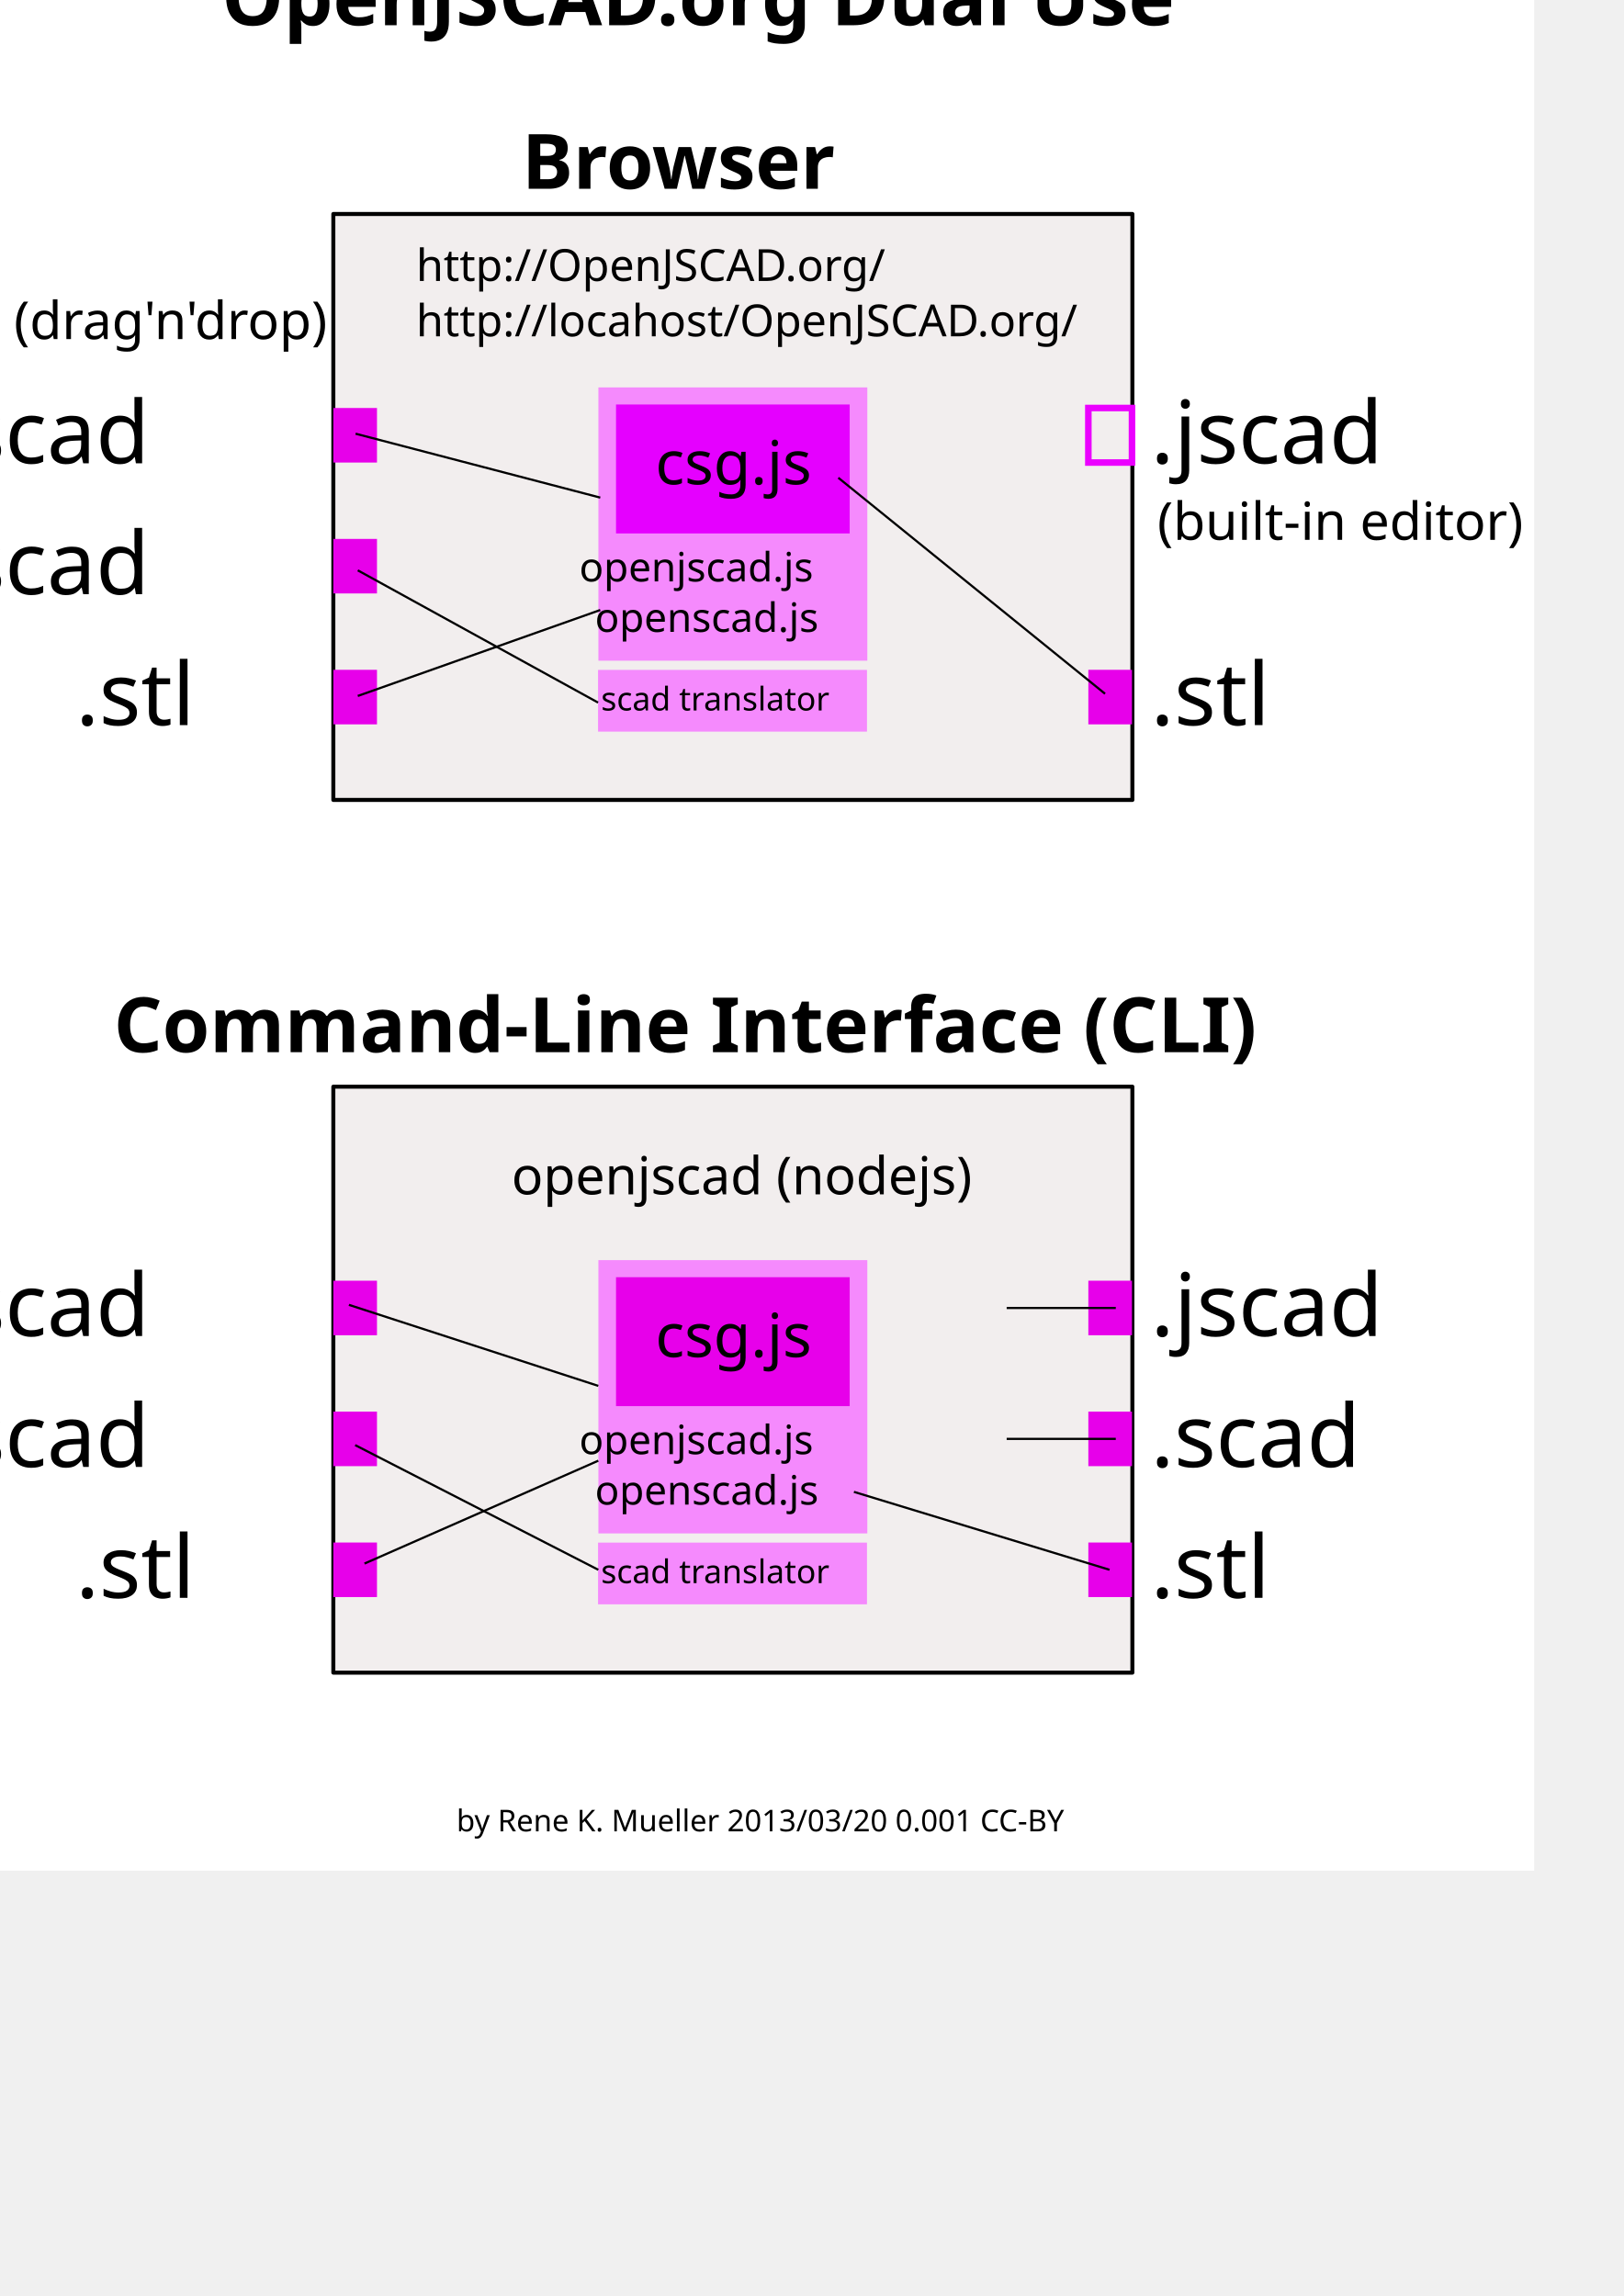
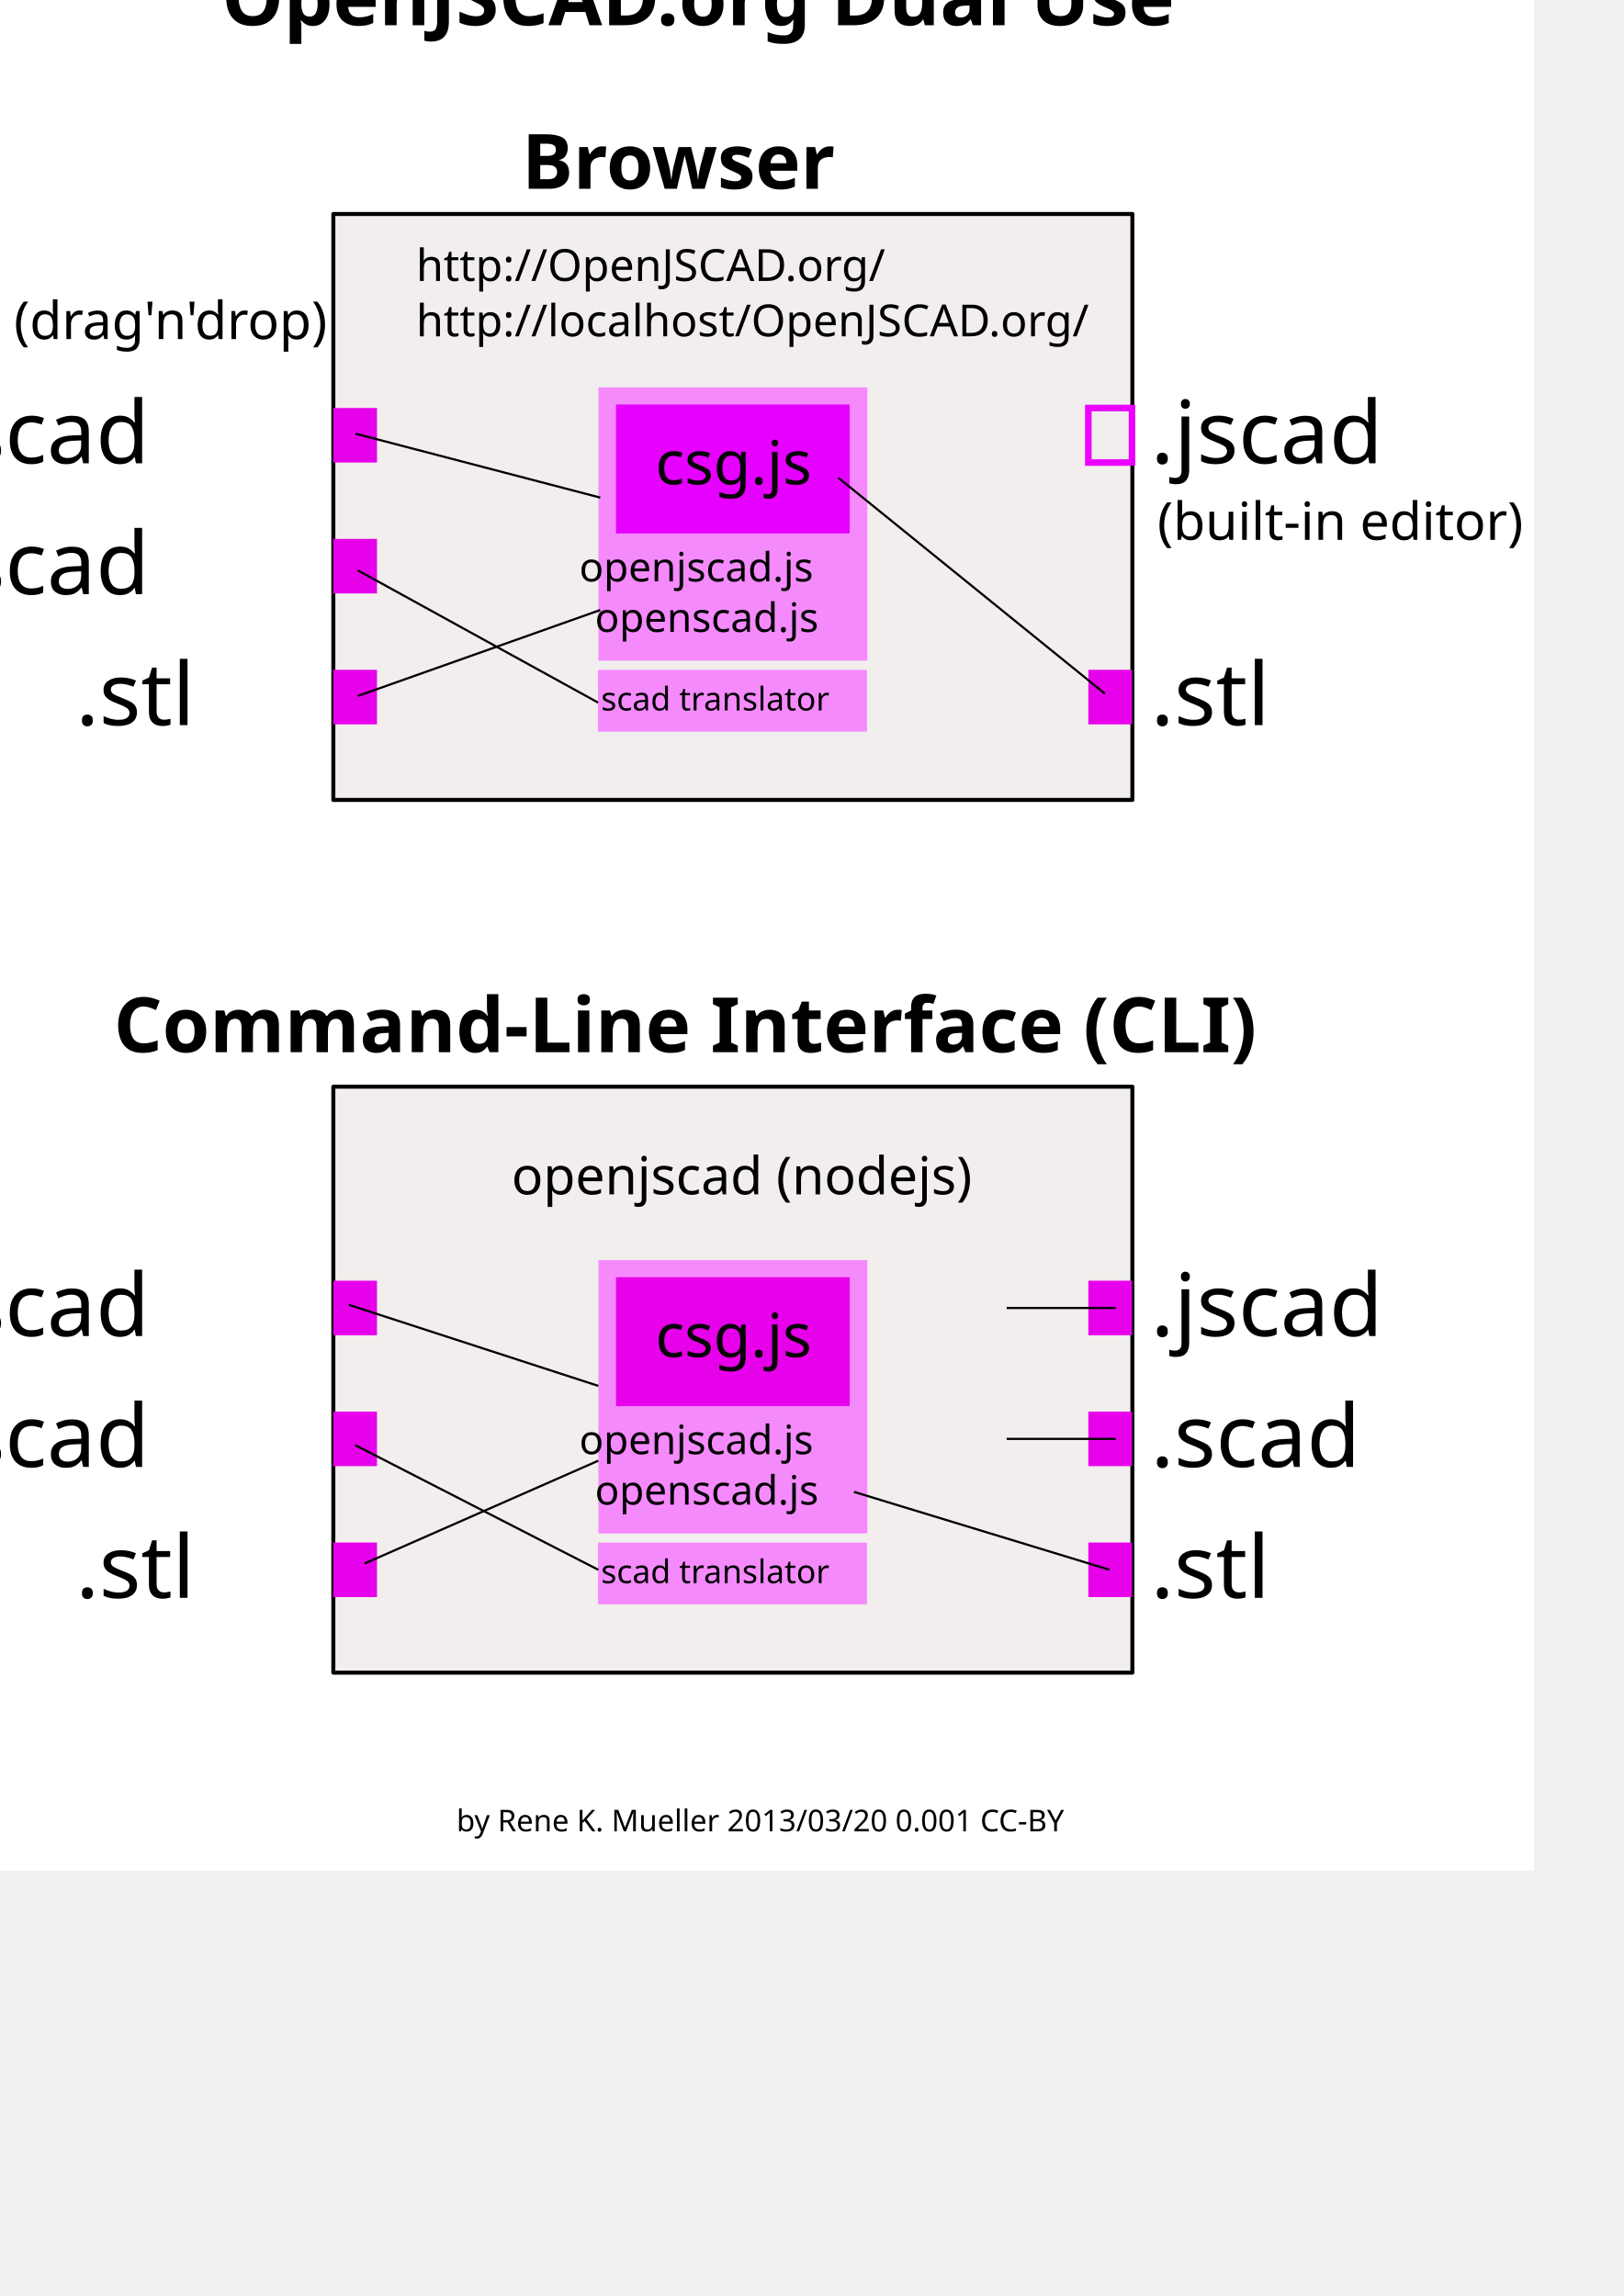
<svg xmlns="http://www.w3.org/2000/svg" width="744.094" height="1052.362" id="svg2" version="1.1">
  <defs id="defs4" />
  <g id="layer1">
    <rect style="fill:#ffffff;fill-opacity:1;stroke:none" id="rect4300" width="711.147" height="884.319" x="-8.081" y="-26.887" />
    <text xml:space="preserve" style="font-size:40px;font-style:normal;font-weight:normal;line-height:125%;letter-spacing:0px;word-spacing:0px;fill:#000000;fill-opacity:1;stroke:none;font-family:Sans" x="286.883" y="306.87" id="text4128">
      <tspan id="tspan4130" x="286.883" y="306.87" />
    </text>
    <text id="text4254" y="11.553" x="343.102" style="font-size:35.681px;font-style:normal;font-variant:normal;font-weight:bold;font-stretch:normal;text-align:center;line-height:125%;letter-spacing:0px;word-spacing:0px;writing-mode:lr-tb;text-anchor:middle;fill:#000000;fill-opacity:1;stroke:none;font-family:Sans;-inkscape-font-specification:Sans Bold" xml:space="preserve">
      <tspan y="11.553" x="343.102" id="tspan4256">OpenJSCAD.org Dual Use</tspan>
    </text>
    <rect style="fill:#f2eeee;fill-opacity:1;stroke:#000000;stroke-width:1.836;stroke-linecap:round;stroke-linejoin:round;stroke-miterlimit:4;stroke-opacity:1;stroke-dasharray:none;stroke-dashoffset:0" id="rect3967" width="366.182" height="268.571" x="152.756" y="98.076" />
    <text xml:space="preserve" style="font-size:20.299px;font-style:normal;font-variant:normal;font-weight:normal;font-stretch:normal;text-align:start;line-height:125%;letter-spacing:0px;word-spacing:0px;writing-mode:lr-tb;text-anchor:start;fill:#000000;fill-opacity:1;stroke:none;font-family:Sans;-inkscape-font-specification:Sans" x="190.704" y="128.771" id="text3757">
      <tspan id="tspan3759" x="190.704" y="128.771">http://OpenJSCAD.org/</tspan>
-       <tspan x="190.704" y="154.145" id="tspan3763">http://locahost/OpenJSCAD.org/</tspan>
+       <tspan x="190.704" y="154.145" id="tspan3763">http://localhost/OpenJSCAD.org/</tspan>
    </text>
    <rect y="498.076" x="152.756" height="268.571" width="366.182" id="rect3778" style="fill:#f2eeee;fill-opacity:1;stroke:#000000;stroke-width:1.836;stroke-linecap:round;stroke-linejoin:round;stroke-miterlimit:4;stroke-opacity:1;stroke-dasharray:none;stroke-dashoffset:0" />
    <text xml:space="preserve" style="font-size:35px;font-style:normal;font-variant:normal;font-weight:bold;font-stretch:normal;text-align:center;line-height:125%;letter-spacing:0px;word-spacing:0px;writing-mode:lr-tb;text-anchor:middle;fill:#000000;fill-opacity:1;stroke:none;font-family:Sans;-inkscape-font-specification:Sans Bold" x="333.688" y="86.529" id="text3788">
      <tspan id="tspan3790" x="333.688" y="86.529">Browser</tspan>
    </text>
    <text xml:space="preserve" style="font-size:35px;font-style:normal;font-variant:normal;font-weight:bold;font-stretch:normal;text-align:center;line-height:125%;letter-spacing:0px;word-spacing:0px;writing-mode:lr-tb;text-anchor:middle;fill:#000000;fill-opacity:1;stroke:none;font-family:Sans;-inkscape-font-specification:Sans Bold" x="336.732" y="482.261" id="text3792">
      <tspan id="tspan3794" x="336.732" y="482.261">Command-Line Interface (CLI)</tspan>
    </text>
    <text xml:space="preserve" style="font-size:40px;font-style:normal;font-variant:normal;font-weight:normal;font-stretch:normal;text-align:end;line-height:125%;letter-spacing:0px;word-spacing:0px;writing-mode:lr-tb;text-anchor:end;fill:#000000;fill-opacity:1;stroke:none;font-family:Sans;-inkscape-font-specification:Sans" x="141.328" y="612.362" id="text3826">
      <tspan id="tspan3828" x="141.328" y="612.362">.jscad</tspan>
      <tspan x="141.328" y="662.362" id="tspan3832" />
    </text>
    <text id="text3844" y="672.362" x="141.328" style="font-size:40px;font-style:normal;font-variant:normal;font-weight:normal;font-stretch:normal;text-align:end;line-height:125%;letter-spacing:0px;word-spacing:0px;writing-mode:lr-tb;text-anchor:end;fill:#000000;fill-opacity:1;stroke:none;font-family:Sans;-inkscape-font-specification:Sans" xml:space="preserve">
      <tspan y="672.362" x="141.328" id="tspan3846">.scad</tspan>
      <tspan id="tspan3848" y="722.362" x="141.328" />
    </text>
    <text xml:space="preserve" style="font-size:40px;font-style:normal;font-variant:normal;font-weight:normal;font-stretch:normal;text-align:end;line-height:125%;letter-spacing:0px;word-spacing:0px;writing-mode:lr-tb;text-anchor:end;fill:#000000;fill-opacity:1;stroke:none;font-family:Sans;-inkscape-font-specification:Sans" x="141.328" y="732.362" id="text3850">
      <tspan x="141.328" y="732.362" id="tspan3854">.stl</tspan>
    </text>
    <text id="text3886" y="612.362" x="527.328" style="font-size:40px;font-style:normal;font-variant:normal;font-weight:normal;font-stretch:normal;text-align:start;line-height:125%;letter-spacing:0px;word-spacing:0px;writing-mode:lr-tb;text-anchor:start;fill:#000000;fill-opacity:1;stroke:none;font-family:Sans;-inkscape-font-specification:Sans" xml:space="preserve">
      <tspan y="612.362" x="527.328" id="tspan3888">.jscad</tspan>
      <tspan id="tspan3890" y="662.362" x="527.328" />
    </text>
    <text xml:space="preserve" style="font-size:40px;font-style:normal;font-variant:normal;font-weight:normal;font-stretch:normal;text-align:start;line-height:125%;letter-spacing:0px;word-spacing:0px;writing-mode:lr-tb;text-anchor:start;fill:#000000;fill-opacity:1;stroke:none;font-family:Sans;-inkscape-font-specification:Sans" x="527.328" y="672.362" id="text3892">
      <tspan id="tspan3894" x="527.328" y="672.362">.scad</tspan>
      <tspan x="527.328" y="722.362" id="tspan3896" />
    </text>
    <text id="text3898" y="732.362" x="527.328" style="font-size:40px;font-style:normal;font-variant:normal;font-weight:normal;font-stretch:normal;text-align:start;line-height:125%;letter-spacing:0px;word-spacing:0px;writing-mode:lr-tb;text-anchor:start;fill:#000000;fill-opacity:1;stroke:none;font-family:Sans;-inkscape-font-specification:Sans" xml:space="preserve">
      <tspan id="tspan3900" y="732.362" x="527.328">.stl</tspan>
    </text>
    <rect style="fill:#e700ea;fill-opacity:1;stroke:none" id="rect3858" width="20" height="25" x="152.756" y="587.005" />
    <rect y="647.005" x="152.756" height="25" width="20" id="rect3860" style="fill:#e700ea;fill-opacity:1;stroke:none" />
    <rect style="fill:#e700ea;fill-opacity:1;stroke:none" id="rect3862" width="20" height="25" x="152.756" y="707.005" />
    <rect style="fill:#e700ea;fill-opacity:1;stroke:none" id="rect3868" width="20" height="25" x="498.756" y="647.005" />
    <rect y="707.005" x="498.756" height="25" width="20" id="rect3870" style="fill:#e700ea;fill-opacity:1;stroke:none" />
    <rect y="587.005" x="498.756" height="25" width="20" id="rect3904" style="fill:#e700ea;fill-opacity:1;stroke:none" />
    <rect y="187.005" x="152.756" height="25" width="20" id="rect3906" style="fill:#e700ea;fill-opacity:1;stroke:none" />
    <rect style="fill:#e700ea;fill-opacity:1;stroke:none" id="rect3908" width="20" height="25" x="152.756" y="247.005" />
    <rect y="307.005" x="152.756" height="25" width="20" id="rect3910" style="fill:#e700ea;fill-opacity:1;stroke:none" />
    <text id="text3926" y="212.362" x="141.328" style="font-size:40px;font-style:normal;font-variant:normal;font-weight:normal;font-stretch:normal;text-align:end;line-height:125%;letter-spacing:0px;word-spacing:0px;writing-mode:lr-tb;text-anchor:end;fill:#000000;fill-opacity:1;stroke:none;font-family:Sans;-inkscape-font-specification:Sans" xml:space="preserve">
      <tspan y="212.362" x="141.328" id="tspan3928">.jscad</tspan>
      <tspan id="tspan3930" y="262.362" x="141.328" />
    </text>
    <text xml:space="preserve" style="font-size:40px;font-style:normal;font-variant:normal;font-weight:normal;font-stretch:normal;text-align:end;line-height:125%;letter-spacing:0px;word-spacing:0px;writing-mode:lr-tb;text-anchor:end;fill:#000000;fill-opacity:1;stroke:none;font-family:Sans;-inkscape-font-specification:Sans" x="141.328" y="272.362" id="text3932">
      <tspan id="tspan3934" x="141.328" y="272.362">.scad</tspan>
      <tspan x="141.328" y="322.362" id="tspan3936" />
    </text>
    <text id="text3938" y="332.362" x="141.328" style="font-size:40px;font-style:normal;font-variant:normal;font-weight:normal;font-stretch:normal;text-align:end;line-height:125%;letter-spacing:0px;word-spacing:0px;writing-mode:lr-tb;text-anchor:end;fill:#000000;fill-opacity:1;stroke:none;font-family:Sans;-inkscape-font-specification:Sans" xml:space="preserve">
      <tspan id="tspan3940" y="332.362" x="141.328">.stl</tspan>
    </text>
    <text xml:space="preserve" style="font-size:40px;font-style:normal;font-variant:normal;font-weight:normal;font-stretch:normal;text-align:start;line-height:125%;letter-spacing:0px;word-spacing:0px;writing-mode:lr-tb;text-anchor:start;fill:#000000;fill-opacity:1;stroke:none;font-family:Sans;-inkscape-font-specification:Sans" x="527.328" y="332.362" id="text3950">
      <tspan x="527.328" y="332.362" id="tspan3952">.stl</tspan>
    </text>
    <rect style="fill:#e700ea;fill-opacity:1;stroke:none" id="rect3954" width="20" height="25" x="498.756" y="307.005" />
    <text id="text4014" y="547.417" x="234.41" style="font-size:24px;font-style:normal;font-variant:normal;font-weight:normal;font-stretch:normal;text-align:start;line-height:125%;letter-spacing:0px;word-spacing:0px;writing-mode:lr-tb;text-anchor:start;fill:#000000;fill-opacity:1;stroke:none;font-family:Sans;-inkscape-font-specification:Sans" xml:space="preserve">
      <tspan id="tspan4018" y="547.417" x="234.41">openjscad (nodejs)</tspan>
    </text>
    <rect style="fill:#f58afd;fill-opacity:1;stroke:none" id="rect4126" width="123.239" height="125.259" x="274.228" y="177.57" />
    <rect style="fill:#e500ff;fill-opacity:1;stroke:none" id="rect4107" width="107.076" height="59.094" x="282.309" y="185.399" />
    <text xml:space="preserve" style="font-size:27.776px;font-style:normal;font-weight:normal;line-height:125%;letter-spacing:0px;word-spacing:0px;fill:#000000;fill-opacity:1;stroke:none;font-family:Sans" x="300.334" y="221.964" id="text4109">
      <tspan id="tspan4111" x="300.334" y="221.964">csg.js</tspan>
    </text>
    <text id="text4132" y="266.499" x="335.897" style="font-size:18.492px;font-style:normal;font-variant:normal;font-weight:normal;font-stretch:normal;text-align:center;line-height:125%;letter-spacing:0px;word-spacing:0px;writing-mode:lr-tb;text-anchor:middle;fill:#000000;fill-opacity:1;stroke:none;font-family:Sans;-inkscape-font-specification:Sans" xml:space="preserve">
      <tspan y="266.499" x="335.897" id="tspan4134">openjscad.js</tspan>
      <tspan y="289.614" x="335.897" id="tspan4138">openscad.js</tspan>
    </text>
    <rect style="fill:#f58afd;fill-opacity:1;stroke:none" id="rect4158" width="123.239" height="28.284" x="274.069" y="307.052" />
    <text xml:space="preserve" style="font-size:14.942px;font-style:normal;font-variant:normal;font-weight:normal;font-stretch:normal;text-align:center;line-height:125%;letter-spacing:0px;word-spacing:0px;writing-mode:lr-tb;text-anchor:middle;fill:#000000;fill-opacity:1;stroke:none;font-family:Sans;-inkscape-font-specification:Sans" x="337.489" y="325.635" id="text4160">
      <tspan id="tspan4164" x="337.489" y="325.635">scad translator</tspan>
    </text>
    <path style="fill:none;stroke:#000000;stroke-width:1px;stroke-linecap:butt;stroke-linejoin:miter;stroke-opacity:1" d="M 163.962,318.991 275.079,279.595" id="path4168" />
    <path style="fill:none;stroke:#000000;stroke-width:1px;stroke-linecap:butt;stroke-linejoin:miter;stroke-opacity:1" d="m 162.952,198.783 112.127,29.294 0,0" id="path4170" />
    <path style="fill:none;stroke:#000000;stroke-width:1px;stroke-linecap:butt;stroke-linejoin:miter;stroke-opacity:1" d="m 163.962,261.413 110.107,60.609" id="path4172" />
    <path style="fill:none;stroke:#000000;stroke-width:1px;stroke-linecap:butt;stroke-linejoin:miter;stroke-opacity:1" d="m 384.176,218.986 122.228,98.995" id="path4187" />
    <rect y="577.57" x="274.228" height="125.259" width="123.239" id="rect4222" style="fill:#f58afd;fill-opacity:1;stroke:none" />
    <rect y="585.399" x="282.309" height="59.094" width="107.076" id="rect4224" style="fill:#e700ea;fill-opacity:1;stroke:none" />
    <text id="text4226" y="621.964" x="300.334" style="font-size:27.776px;font-style:normal;font-weight:normal;line-height:125%;letter-spacing:0px;word-spacing:0px;fill:#000000;fill-opacity:1;stroke:none;font-family:Sans" xml:space="preserve">
      <tspan y="621.964" x="300.334" id="tspan4228">csg.js</tspan>
    </text>
    <text xml:space="preserve" style="font-size:18.492px;font-style:normal;font-variant:normal;font-weight:normal;font-stretch:normal;text-align:center;line-height:125%;letter-spacing:0px;word-spacing:0px;writing-mode:lr-tb;text-anchor:middle;fill:#000000;fill-opacity:1;stroke:none;font-family:Sans;-inkscape-font-specification:Sans" x="335.897" y="666.499" id="text4230">
      <tspan id="tspan4232" x="335.897" y="666.499">openjscad.js</tspan>
      <tspan id="tspan4234" x="335.897" y="689.614">openscad.js</tspan>
    </text>
    <rect y="707.052" x="274.069" height="28.284" width="123.239" id="rect4236" style="fill:#f58afd;fill-opacity:1;stroke:none" />
    <text id="text4238" y="725.635" x="337.489" style="font-size:14.942px;font-style:normal;font-variant:normal;font-weight:normal;font-stretch:normal;text-align:center;line-height:125%;letter-spacing:0px;word-spacing:0px;writing-mode:lr-tb;text-anchor:middle;fill:#000000;fill-opacity:1;stroke:none;font-family:Sans;-inkscape-font-specification:Sans" xml:space="preserve">
      <tspan y="725.635" x="337.489" id="tspan4240">scad translator</tspan>
    </text>
    <path style="fill:none;stroke:#000000;stroke-width:1px;stroke-linecap:butt;stroke-linejoin:miter;stroke-opacity:1" d="m 159.899,598.076 114.286,37.143" id="path4242" />
    <path style="fill:none;stroke:#000000;stroke-width:1px;stroke-linecap:butt;stroke-linejoin:miter;stroke-opacity:1" d="m 162.756,662.362 111.429,57.143" id="path4244" />
    <path style="fill:none;stroke:#000000;stroke-width:1px;stroke-linecap:butt;stroke-linejoin:miter;stroke-opacity:1" d="M 167.042,716.648 274.185,669.505" id="path4246" />
    <path style="fill:none;stroke:#000000;stroke-width:1px;stroke-linecap:butt;stroke-linejoin:miter;stroke-opacity:1" d="m 391.328,683.791 117.143,35.714" id="path4248" />
    <path style="fill:none;stroke:#000000;stroke-width:1px;stroke-linecap:butt;stroke-linejoin:miter;stroke-opacity:1" d="m 461.328,599.505 50,0" id="path4252" />
    <text xml:space="preserve" style="font-size:40px;font-style:normal;font-variant:normal;font-weight:normal;font-stretch:normal;text-align:start;line-height:125%;letter-spacing:0px;word-spacing:0px;writing-mode:lr-tb;text-anchor:start;fill:#000000;fill-opacity:1;stroke:none;font-family:Sans;-inkscape-font-specification:Sans" x="527.328" y="212.362" id="text4258">
      <tspan id="tspan4260" x="527.328" y="212.362">.jscad</tspan>
      <tspan x="527.328" y="262.362" id="tspan4262" />
    </text>
    <text xml:space="preserve" style="font-size:24px;font-style:normal;font-variant:normal;font-weight:normal;font-stretch:normal;text-align:start;line-height:125%;letter-spacing:0px;word-spacing:0px;writing-mode:lr-tb;text-anchor:start;fill:#000000;fill-opacity:1;stroke:none;font-family:Sans;-inkscape-font-specification:Sans" x="530.41" y="247.417" id="text4264">
      <tspan x="530.41" y="247.417" id="tspan4266">(built-in editor)</tspan>
    </text>
    <text id="text4268" y="155.417" x="6.41" style="font-size:24px;font-style:normal;font-variant:normal;font-weight:normal;font-stretch:normal;text-align:start;line-height:125%;letter-spacing:0px;word-spacing:0px;writing-mode:lr-tb;text-anchor:start;fill:#000000;fill-opacity:1;stroke:none;font-family:Sans;-inkscape-font-specification:Sans" xml:space="preserve">
      <tspan id="tspan4270" y="155.417" x="6.41">(drag'n'drop)</tspan>
    </text>
    <rect style="fill:none;stroke:#eb00ff;stroke-width:3;stroke-miterlimit:4;stroke-opacity:1;stroke-dasharray:none" id="rect4285" width="20" height="25" x="498.756" y="187.005" />
    <path id="path4298" d="m 461.328,659.505 50,0" style="fill:none;stroke:#000000;stroke-width:1px;stroke-linecap:butt;stroke-linejoin:miter;stroke-opacity:1" />
    <text xml:space="preserve" style="font-size:13.812px;font-style:normal;font-weight:normal;line-height:125%;letter-spacing:0px;word-spacing:0px;fill:#000000;fill-opacity:1;stroke:none;font-family:Sans" x="209.199" y="839.392" id="text4302">
      <tspan id="tspan4304" x="209.199" y="839.392">by Rene K. Mueller 2013/03/20 0.001 CC-BY</tspan>
    </text>
  </g>
</svg>
